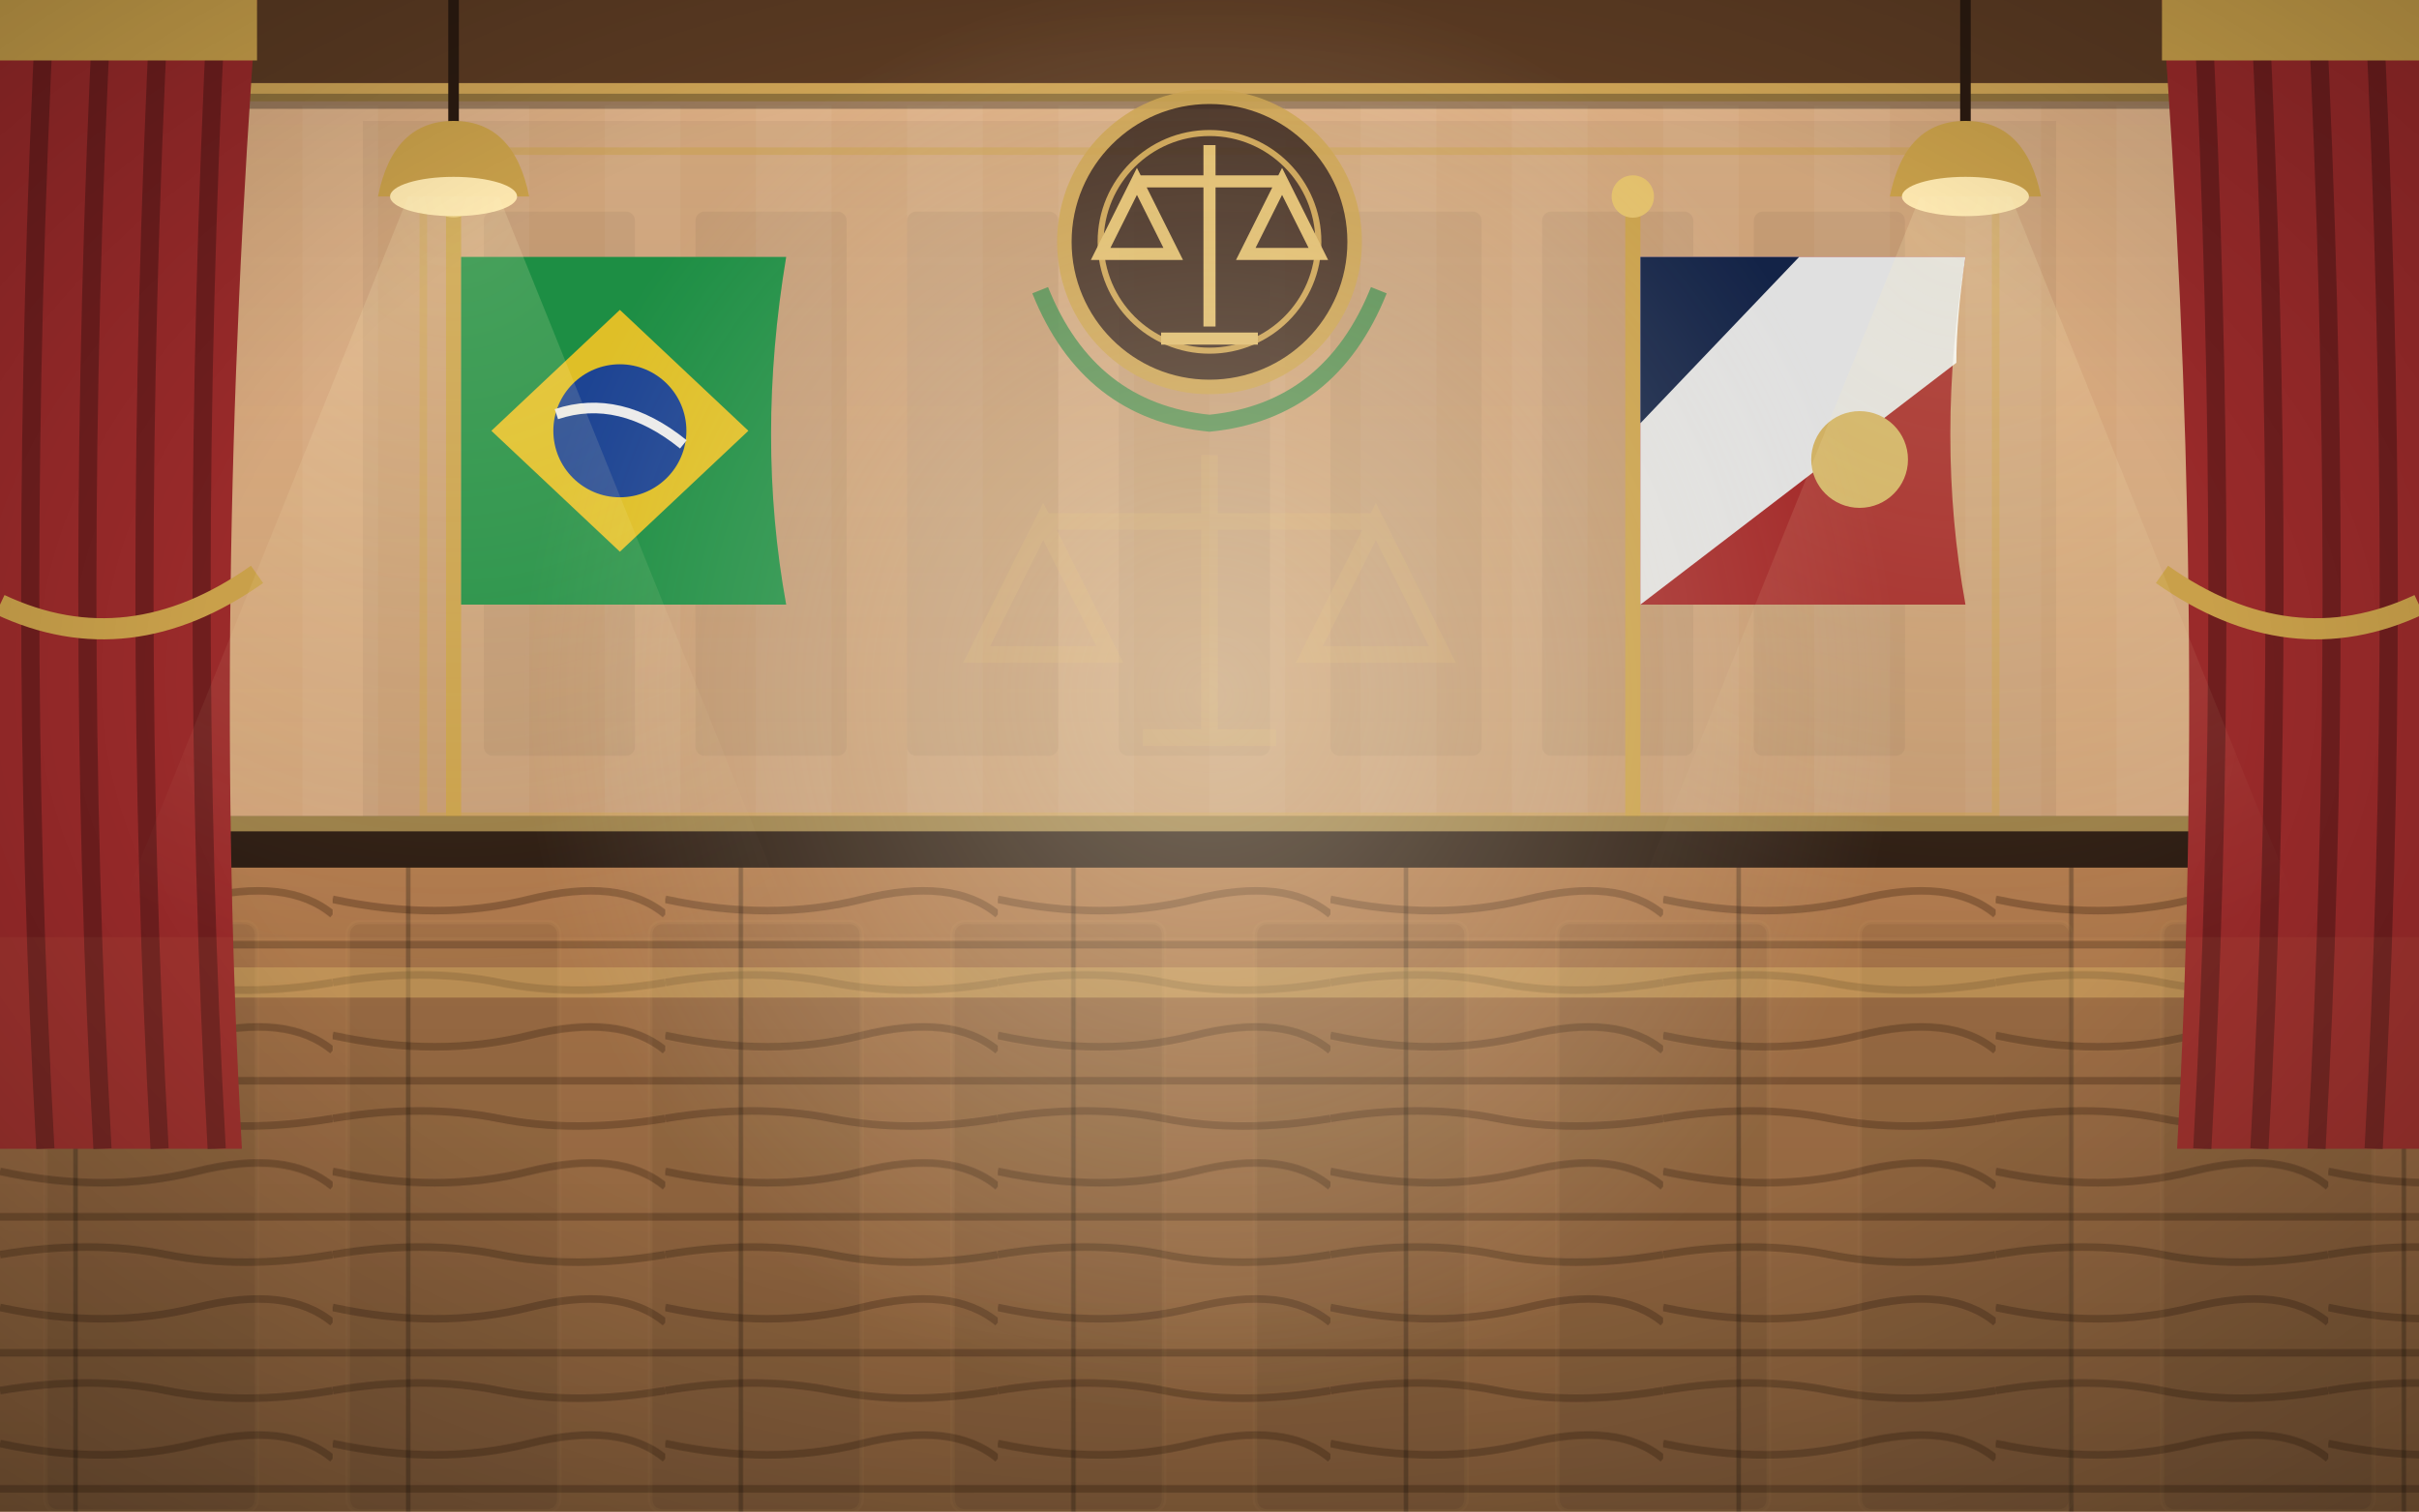
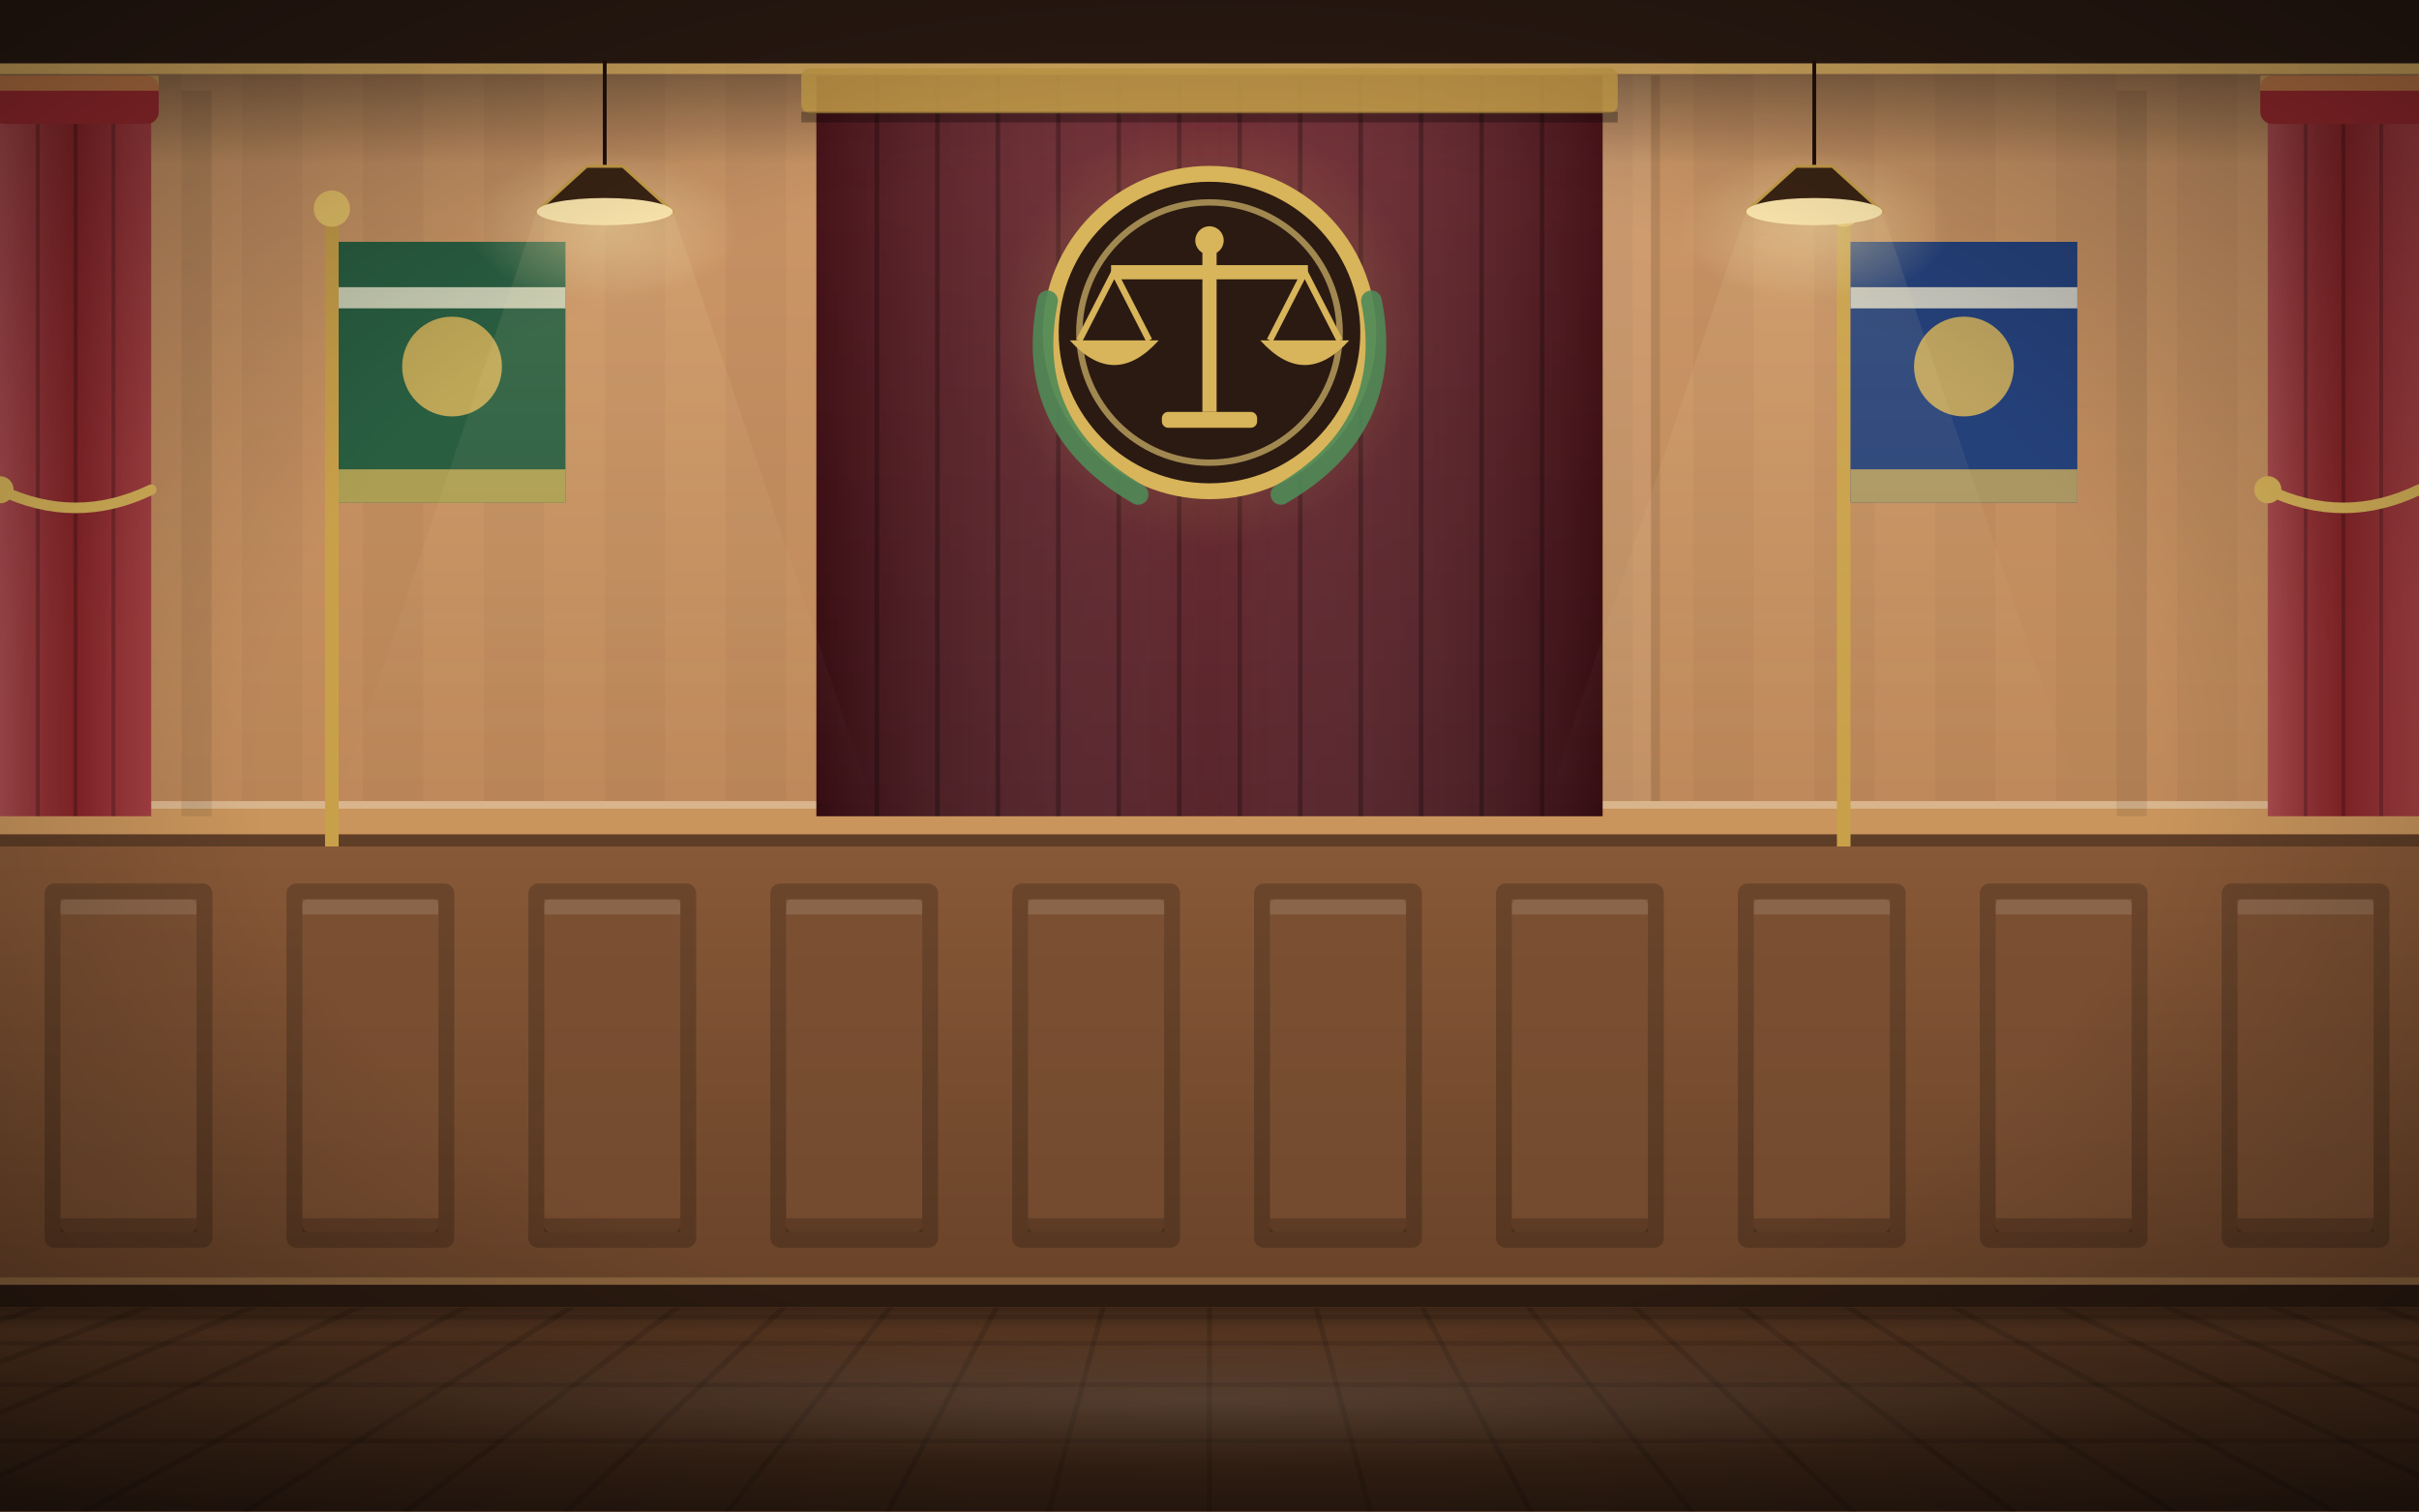
- <svg xmlns="http://www.w3.org/2000/svg" viewBox="0 0 160 100" preserveAspectRatio="xMidYMid slice" width="100%" height="100%">
+ <svg xmlns="http://www.w3.org/2000/svg" viewBox="0 0 160 100" preserveAspectRatio="xMidYMid slice" width="1920" height="1200">
  <defs>
-     <radialGradient id="cng4" cx=".5" cy="0" r="1">
-       <stop offset="0" stop-color="#fff2c0" stop-opacity=".9" />
-       <stop offset="1" stop-color="#fff2c0" stop-opacity="0" />
-     </radialGradient>
-     <radialGradient id="vgg4" cx=".5" cy=".45" r=".75">
-       <stop offset=".55" stop-color="#000" stop-opacity="0" />
-       <stop offset="1" stop-color="#000" stop-opacity=".3" />
-     </radialGradient>
-     <radialGradient id="glg4" cx=".5" cy=".5" r=".5">
-       <stop offset="0" stop-color="#fff6dc" stop-opacity=".38" />
-       <stop offset="1" stop-color="#fff6dc" stop-opacity="0" />
-     </radialGradient>
-     <pattern id="wdg4" width="22" height="9" patternUnits="userSpaceOnUse">
-       <rect width="22" height="9" fill="#b0794c" />
-       <path d="M0 2Q6 1 11 2T22 2M0 5.5Q7 7 13 5.5T22 6.5M0 8.5H22" stroke="#6a4226" stroke-width=".5" fill="none" opacity=".55" />
-       <path d="M5 0V9" stroke="#000" stroke-width=".3" opacity=".25" />
-     </pattern>
-     <linearGradient id="wshg4" x1="0" y1="0" x2="0" y2="1">
-       <stop offset="0" stop-color="#000" stop-opacity="0" />
-       <stop offset="1" stop-color="#000" stop-opacity="0.22" />
-     </linearGradient>
-     <linearGradient id="wl2g4" x1="0" y1="0" x2="0" y2="1">
-       <stop offset="0" stop-color="#d9a878" />
-       <stop offset="1" stop-color="#d9a878" stop-opacity=".8" />
-     </linearGradient>
-     <linearGradient id="skg4" x1="0" y1="0" x2="0" y2="1">
-       <stop offset="0" stop-color="#7fb4e8" />
-       <stop offset="1" stop-color="#e8f2ff" />
-     </linearGradient>
+     <linearGradient id="ju1" x1="0" y1="0" x2="0" y2="1">
+       <stop offset="0" stop-color="#cf9a6a" />
+       <stop offset="1" stop-color="#b07a4c" />
+     </linearGradient>
+     <linearGradient id="ju2" x1="0" y1="0" x2="0" y2="1">
+       <stop offset="0" stop-color="#000" stop-opacity="0.3" />
+       <stop offset="1" stop-color="#000" stop-opacity="0" />
+     </linearGradient>
+     <linearGradient id="ju3" x1="0" y1="0" x2="0" y2="1">
+       <stop offset="0" stop-color="#8a5a38" />
+       <stop offset="1" stop-color="#5a3822" />
+     </linearGradient>
+     <clipPath id="ju4">
+       <rect x="0" y="86.5" width="160" height="13.5" />
+     </clipPath>
+     <linearGradient id="ju5" x1="0" y1="0" x2="0" y2="1">
+       <stop offset="0" stop-color="#5a3822" />
+       <stop offset="1" stop-color="#2a1a10" />
+     </linearGradient>
+     <radialGradient id="ju6" cx="0.5" cy="0.5" r="0.5">
+       <stop offset="0" stop-color="#fff" stop-opacity="0.1" />
+       <stop offset="1" stop-color="#fff" stop-opacity="0" />
+     </radialGradient>
+     <linearGradient id="ju7" x1="0" y1="0" x2="0" y2="1">
+       <stop offset="0" stop-color="#000" stop-opacity="0.35" />
+       <stop offset="1" stop-color="#000" stop-opacity="0" />
+     </linearGradient>
+     <linearGradient id="ju8" x1="0" y1="0" x2="0" y2="1">
+       <stop offset="0" stop-color="#6a1e26" />
+       <stop offset="1" stop-color="#4a1219" />
+     </linearGradient>
+     <linearGradient id="ju9" x1="0" y1="0" x2="1" y2="0">
+       <stop offset="0" stop-color="#000" stop-opacity="0.3" />
+       <stop offset="0.5" stop-color="#fff" stop-opacity="0.08" />
+       <stop offset="1" stop-color="#000" stop-opacity="0.3" />
+     </linearGradient>
+     <radialGradient id="ju10" cx="0.5" cy="0.5" r="0.5">
+       <stop offset="0" stop-color="#d8b45a" stop-opacity="0.35" />
+       <stop offset="1" stop-color="#d8b45a" stop-opacity="0" />
+     </radialGradient>
+     <linearGradient id="ju11" x1="0" y1="0" x2="1" y2="0">
+       <stop offset="0" stop-color="#fff" stop-opacity="0.16" />
+       <stop offset="0.5" stop-color="#000" stop-opacity="0.12" />
+       <stop offset="1" stop-color="#fff" stop-opacity="0.1" />
+     </linearGradient>
+     <linearGradient id="ju12" x1="0" y1="0" x2="1" y2="0">
+       <stop offset="0" stop-color="#fff" stop-opacity="0.16" />
+       <stop offset="0.5" stop-color="#000" stop-opacity="0.12" />
+       <stop offset="1" stop-color="#fff" stop-opacity="0.1" />
+     </linearGradient>
+     <radialGradient id="ju13" cx="0.5" cy="0.5" r="0.5">
+       <stop offset="0" stop-color="#ffe9b0" stop-opacity="0.45" />
+       <stop offset="1" stop-color="#ffe9b0" stop-opacity="0" />
+     </radialGradient>
+     <linearGradient id="ju14" x1="0" y1="0" x2="0" y2="1">
+       <stop offset="0" stop-color="#ffe9b0" stop-opacity="0.1" />
+       <stop offset="1" stop-color="#ffe9b0" stop-opacity="0" />
+     </linearGradient>
+     <radialGradient id="ju15" cx="0.5" cy="0.5" r="0.5">
+       <stop offset="0" stop-color="#ffe9b0" stop-opacity="0.45" />
+       <stop offset="1" stop-color="#ffe9b0" stop-opacity="0" />
+     </radialGradient>
+     <linearGradient id="ju16" x1="0" y1="0" x2="0" y2="1">
+       <stop offset="0" stop-color="#ffe9b0" stop-opacity="0.1" />
+       <stop offset="1" stop-color="#ffe9b0" stop-opacity="0" />
+     </linearGradient>
+     <radialGradient id="ju17" cx="0.5" cy="0.5" r="0.78">
+       <stop offset="0.5" stop-color="#000" stop-opacity="0" />
+       <stop offset="1" stop-color="#000" stop-opacity="0.5" />
+     </radialGradient>
  </defs>
-   <rect width="160" height="100" fill="#8a5a38" />
-   <rect width="160" height="56" fill="url(#wl2g4)" />
-   <rect width="160" height="56" fill="#fff" opacity=".08" />
-   <rect x="0" y="7" width="5" height="48" fill="#fff" opacity=".05" />
-   <rect x="10" y="7" width="5" height="48" fill="#fff" opacity=".05" />
-   <rect x="20" y="7" width="5" height="48" fill="#fff" opacity=".05" />
-   <rect x="30" y="7" width="5" height="48" fill="#fff" opacity=".05" />
-   <rect x="40" y="7" width="5" height="48" fill="#fff" opacity=".05" />
-   <rect x="50" y="7" width="5" height="48" fill="#fff" opacity=".05" />
-   <rect x="60" y="7" width="5" height="48" fill="#fff" opacity=".05" />
-   <rect x="70" y="7" width="5" height="48" fill="#fff" opacity=".05" />
-   <rect x="80" y="7" width="5" height="48" fill="#fff" opacity=".05" />
-   <rect x="90" y="7" width="5" height="48" fill="#fff" opacity=".05" />
-   <rect x="100" y="7" width="5" height="48" fill="#fff" opacity=".05" />
-   <rect x="110" y="7" width="5" height="48" fill="#fff" opacity=".05" />
-   <rect x="120" y="7" width="5" height="48" fill="#fff" opacity=".05" />
-   <rect x="130" y="7" width="5" height="48" fill="#fff" opacity=".05" />
-   <rect x="140" y="7" width="5" height="48" fill="#fff" opacity=".05" />
-   <rect x="150" y="7" width="5" height="48" fill="#fff" opacity=".05" />
-   <rect width="160" height="5.5" fill="#5a3a22" />
-   <rect y="5.5" width="160" height="1.2" fill="#c9a04a" opacity=".8" />
-   <path d="M0 6.7H160" stroke="#000" stroke-opacity=".3" />
-   <rect x="24" y="8" width="112" height="48" fill="#000" opacity=".05" />
-   <rect x="28" y="10" width="104" height="44" fill="none" stroke="#c9a04a" stroke-width=".5" opacity=".5" />
-   <rect x="32" y="14" width="10" height="36" fill="#000" opacity=".05" rx=".6" />
-   <rect x="46" y="14" width="10" height="36" fill="#000" opacity=".05" rx=".6" />
-   <rect x="60" y="14" width="10" height="36" fill="#000" opacity=".05" rx=".6" />
-   <rect x="74" y="14" width="10" height="36" fill="#000" opacity=".05" rx=".6" />
-   <rect x="88" y="14" width="10" height="36" fill="#000" opacity=".05" rx=".6" />
-   <rect x="102" y="14" width="10" height="36" fill="#000" opacity=".05" rx=".6" />
-   <rect x="116" y="14" width="10" height="36" fill="#000" opacity=".05" rx=".6" />
-   <g transform="translate(80 16) scale(0.8)" opacity="0.85">
-     <circle r="12" fill="#2a1710" stroke="#c9a04a" stroke-width="1.2" />
-     <circle r="9" fill="none" stroke="#c9a04a" stroke-width=".5" />
-     <g stroke="#e2bf6a" stroke-width="1" fill="none">
-       <path d="M0 -8V7M-6 -5H6M-6 -5l-3 6h6zM6 -5l-3 6h6z" />
-       <path d="M-4 8H4" />
-     </g>
-     <path d="M-14 4Q-10 14 0 15Q10 14 14 4" stroke="#3f8a4a" stroke-width="1.4" fill="none" />
+   <rect x="0" y="0" width="160" height="100" fill="url(#ju1)" />
+   <rect x="0" y="4" width="4" height="52" fill="#000" opacity="0.035" />
+   <rect x="8" y="4" width="4" height="52" fill="#000" opacity="0.035" />
+   <rect x="16" y="4" width="4" height="52" fill="#000" opacity="0.035" />
+   <rect x="24" y="4" width="4" height="52" fill="#000" opacity="0.035" />
+   <rect x="32" y="4" width="4" height="52" fill="#000" opacity="0.035" />
+   <rect x="40" y="4" width="4" height="52" fill="#000" opacity="0.035" />
+   <rect x="48" y="4" width="4" height="52" fill="#000" opacity="0.035" />
+   <rect x="56" y="4" width="4" height="52" fill="#000" opacity="0.035" />
+   <rect x="64" y="4" width="4" height="52" fill="#000" opacity="0.035" />
+   <rect x="72" y="4" width="4" height="52" fill="#000" opacity="0.035" />
+   <rect x="80" y="4" width="4" height="52" fill="#000" opacity="0.035" />
+   <rect x="88" y="4" width="4" height="52" fill="#000" opacity="0.035" />
+   <rect x="96" y="4" width="4" height="52" fill="#000" opacity="0.035" />
+   <rect x="104" y="4" width="4" height="52" fill="#000" opacity="0.035" />
+   <rect x="112" y="4" width="4" height="52" fill="#000" opacity="0.035" />
+   <rect x="120" y="4" width="4" height="52" fill="#000" opacity="0.035" />
+   <rect x="128" y="4" width="4" height="52" fill="#000" opacity="0.035" />
+   <rect x="136" y="4" width="4" height="52" fill="#000" opacity="0.035" />
+   <rect x="144" y="4" width="4" height="52" fill="#000" opacity="0.035" />
+   <rect x="152" y="4" width="4" height="52" fill="#000" opacity="0.035" />
+   <rect x="2" y="5" width="3.2" height="50" fill="#fff" opacity="0.07" />
+   <rect x="5.2" y="5" width="0.6" height="50" fill="#000" opacity="0.1" />
+   <rect x="58" y="5" width="3.2" height="50" fill="#fff" opacity="0.07" />
+   <rect x="61.2" y="5" width="0.6" height="50" fill="#000" opacity="0.1" />
+   <rect x="106" y="5" width="3.2" height="50" fill="#fff" opacity="0.07" />
+   <rect x="109.2" y="5" width="0.6" height="50" fill="#000" opacity="0.1" />
+   <rect x="0" y="0" width="160" height="4.2" fill="#2a1a12" />
+   <rect x="0" y="4.2" width="160" height="0.7" fill="#d8b45a" opacity="0.65" />
+   <rect x="0" y="4.9" width="160" height="6" fill="url(#ju2)" />
+   <rect x="0" y="54" width="160" height="46" fill="url(#ju3)" />
+   <rect x="0" y="53" width="160" height="2.2" fill="#c9955c" />
+   <rect x="0" y="55.2" width="160" height="0.8" fill="#000" opacity="0.3" />
+   <rect x="0" y="53" width="160" height="0.5" fill="#fff" opacity="0.3" />
+   <rect x="3" y="58.5" width="11" height="24" fill="#000" opacity="0.2" rx="0.6" stroke="#000" stroke-width="0.1" />
+   <rect x="4" y="59.5" width="9" height="22" fill="#8a5a38" opacity="0.55" rx="0.4" />
+   <rect x="4" y="59.5" width="9" height="1" fill="#fff" opacity="0.12" />
+   <rect x="4" y="80.6" width="9" height="0.9" fill="#000" opacity="0.2" />
+   <rect x="19" y="58.5" width="11" height="24" fill="#000" opacity="0.2" rx="0.6" stroke="#000" stroke-width="0.1" />
+   <rect x="20" y="59.5" width="9" height="22" fill="#8a5a38" opacity="0.55" rx="0.4" />
+   <rect x="20" y="59.5" width="9" height="1" fill="#fff" opacity="0.12" />
+   <rect x="20" y="80.6" width="9" height="0.9" fill="#000" opacity="0.2" />
+   <rect x="35" y="58.5" width="11" height="24" fill="#000" opacity="0.2" rx="0.6" stroke="#000" stroke-width="0.1" />
+   <rect x="36" y="59.5" width="9" height="22" fill="#8a5a38" opacity="0.55" rx="0.4" />
+   <rect x="36" y="59.5" width="9" height="1" fill="#fff" opacity="0.12" />
+   <rect x="36" y="80.6" width="9" height="0.9" fill="#000" opacity="0.2" />
+   <rect x="51" y="58.5" width="11" height="24" fill="#000" opacity="0.2" rx="0.6" stroke="#000" stroke-width="0.1" />
+   <rect x="52" y="59.5" width="9" height="22" fill="#8a5a38" opacity="0.55" rx="0.4" />
+   <rect x="52" y="59.5" width="9" height="1" fill="#fff" opacity="0.12" />
+   <rect x="52" y="80.6" width="9" height="0.9" fill="#000" opacity="0.2" />
+   <rect x="67" y="58.5" width="11" height="24" fill="#000" opacity="0.2" rx="0.6" stroke="#000" stroke-width="0.1" />
+   <rect x="68" y="59.5" width="9" height="22" fill="#8a5a38" opacity="0.55" rx="0.4" />
+   <rect x="68" y="59.5" width="9" height="1" fill="#fff" opacity="0.12" />
+   <rect x="68" y="80.6" width="9" height="0.9" fill="#000" opacity="0.2" />
+   <rect x="83" y="58.5" width="11" height="24" fill="#000" opacity="0.2" rx="0.6" stroke="#000" stroke-width="0.1" />
+   <rect x="84" y="59.5" width="9" height="22" fill="#8a5a38" opacity="0.55" rx="0.4" />
+   <rect x="84" y="59.5" width="9" height="1" fill="#fff" opacity="0.12" />
+   <rect x="84" y="80.6" width="9" height="0.9" fill="#000" opacity="0.2" />
+   <rect x="99" y="58.5" width="11" height="24" fill="#000" opacity="0.2" rx="0.6" stroke="#000" stroke-width="0.1" />
+   <rect x="100" y="59.5" width="9" height="22" fill="#8a5a38" opacity="0.55" rx="0.4" />
+   <rect x="100" y="59.5" width="9" height="1" fill="#fff" opacity="0.12" />
+   <rect x="100" y="80.6" width="9" height="0.9" fill="#000" opacity="0.2" />
+   <rect x="115" y="58.5" width="11" height="24" fill="#000" opacity="0.2" rx="0.6" stroke="#000" stroke-width="0.1" />
+   <rect x="116" y="59.5" width="9" height="22" fill="#8a5a38" opacity="0.55" rx="0.4" />
+   <rect x="116" y="59.5" width="9" height="1" fill="#fff" opacity="0.12" />
+   <rect x="116" y="80.6" width="9" height="0.9" fill="#000" opacity="0.2" />
+   <rect x="131" y="58.5" width="11" height="24" fill="#000" opacity="0.2" rx="0.6" stroke="#000" stroke-width="0.1" />
+   <rect x="132" y="59.5" width="9" height="22" fill="#8a5a38" opacity="0.55" rx="0.4" />
+   <rect x="132" y="59.5" width="9" height="1" fill="#fff" opacity="0.12" />
+   <rect x="132" y="80.6" width="9" height="0.9" fill="#000" opacity="0.2" />
+   <rect x="147" y="58.5" width="11" height="24" fill="#000" opacity="0.2" rx="0.6" stroke="#000" stroke-width="0.1" />
+   <rect x="148" y="59.5" width="9" height="22" fill="#8a5a38" opacity="0.55" rx="0.4" />
+   <rect x="148" y="59.5" width="9" height="1" fill="#fff" opacity="0.12" />
+   <rect x="148" y="80.6" width="9" height="0.9" fill="#000" opacity="0.2" />
+   <rect x="0" y="84.5" width="160" height="2" fill="#2a1a10" />
+   <rect x="0" y="84.5" width="160" height="0.5" fill="#c9955c" opacity="0.6" />
+   <rect x="0" y="86.5" width="160" height="13.5" fill="url(#ju5)" />
+   <g clip-path="url(#ju4)">
+     <line x1="80" y1="60" x2="-180.4" y2="130" stroke="#000" stroke-width="0.35" opacity="0.14" />
+     <line x1="80" y1="60" x2="-161.8" y2="130" stroke="#000" stroke-width="0.35" opacity="0.14" />
+     <line x1="80" y1="60" x2="-143.2" y2="130" stroke="#000" stroke-width="0.35" opacity="0.14" />
+     <line x1="80" y1="60" x2="-124.6" y2="130" stroke="#000" stroke-width="0.35" opacity="0.14" />
+     <line x1="80" y1="60" x2="-106" y2="130" stroke="#000" stroke-width="0.35" opacity="0.14" />
+     <line x1="80" y1="60" x2="-87.4" y2="130" stroke="#000" stroke-width="0.35" opacity="0.14" />
+     <line x1="80" y1="60" x2="-68.8" y2="130" stroke="#000" stroke-width="0.35" opacity="0.14" />
+     <line x1="80" y1="60" x2="-50.2" y2="130" stroke="#000" stroke-width="0.35" opacity="0.14" />
+     <line x1="80" y1="60" x2="-31.6" y2="130" stroke="#000" stroke-width="0.35" opacity="0.14" />
+     <line x1="80" y1="60" x2="-13" y2="130" stroke="#000" stroke-width="0.35" opacity="0.14" />
+     <line x1="80" y1="60" x2="5.6" y2="130" stroke="#000" stroke-width="0.35" opacity="0.14" />
+     <line x1="80" y1="60" x2="24.2" y2="130" stroke="#000" stroke-width="0.35" opacity="0.14" />
+     <line x1="80" y1="60" x2="42.8" y2="130" stroke="#000" stroke-width="0.35" opacity="0.14" />
+     <line x1="80" y1="60" x2="61.4" y2="130" stroke="#000" stroke-width="0.35" opacity="0.14" />
+     <line x1="80" y1="60" x2="80" y2="130" stroke="#000" stroke-width="0.35" opacity="0.14" />
+     <line x1="80" y1="60" x2="98.6" y2="130" stroke="#000" stroke-width="0.35" opacity="0.14" />
+     <line x1="80" y1="60" x2="117.2" y2="130" stroke="#000" stroke-width="0.35" opacity="0.14" />
+     <line x1="80" y1="60" x2="135.8" y2="130" stroke="#000" stroke-width="0.35" opacity="0.14" />
+     <line x1="80" y1="60" x2="154.4" y2="130" stroke="#000" stroke-width="0.35" opacity="0.14" />
+     <line x1="80" y1="60" x2="173" y2="130" stroke="#000" stroke-width="0.35" opacity="0.14" />
+     <line x1="80" y1="60" x2="191.6" y2="130" stroke="#000" stroke-width="0.35" opacity="0.14" />
+     <line x1="80" y1="60" x2="210.2" y2="130" stroke="#000" stroke-width="0.35" opacity="0.14" />
+     <line x1="80" y1="60" x2="228.8" y2="130" stroke="#000" stroke-width="0.35" opacity="0.14" />
+     <line x1="80" y1="60" x2="247.4" y2="130" stroke="#000" stroke-width="0.35" opacity="0.14" />
+     <line x1="80" y1="60" x2="266" y2="130" stroke="#000" stroke-width="0.35" opacity="0.14" />
+     <line x1="80" y1="60" x2="284.6" y2="130" stroke="#000" stroke-width="0.35" opacity="0.14" />
+     <line x1="80" y1="60" x2="303.2" y2="130" stroke="#000" stroke-width="0.35" opacity="0.14" />
+     <line x1="80" y1="60" x2="321.8" y2="130" stroke="#000" stroke-width="0.35" opacity="0.14" />
+     <line x1="80" y1="60" x2="340.4" y2="130" stroke="#000" stroke-width="0.35" opacity="0.14" />
+     <line x1="0" y1="87.13" x2="160" y2="87.13" stroke="#000" stroke-width="0.3" opacity="0.126" />
+     <line x1="0" y1="88.87" x2="160" y2="88.87" stroke="#000" stroke-width="0.3" opacity="0.126" />
+     <line x1="0" y1="91.61" x2="160" y2="91.61" stroke="#000" stroke-width="0.3" opacity="0.126" />
+     <line x1="0" y1="95.33" x2="160" y2="95.33" stroke="#000" stroke-width="0.3" opacity="0.126" />
  </g>
-   <g transform="translate(80 40) scale(1.1)" stroke="#e2bf6a" stroke-width="1" fill="none" opacity="0.18">
-     <path d="M0 -9V8M-10 -5H10M-10 -5l-4 8h8zM10 -5l-4 8h8zM-4 8H4" />
-   </g>
-   <g>
-     <rect x="29.5" y="14" width="1" height="62" fill="#c9a04a" />
-     <circle cx="30" cy="13" r="1.4" fill="#e2bf6a" />
-     <path d="M30.5 17H52Q50 29 52 40H30.5Z" fill="#1f9a4a" />
-     <path d="M41 20.5L49.5 28.5L41 36.5L32.5 28.5Z" fill="#f2cf2a" />
-     <circle cx="41" cy="28.5" r="4.4" fill="#1f4aa0" />
-     <path d="M36.8 27.4Q41 26 45.2 29.4" stroke="#fff" stroke-width=".7" fill="none" />
-     <path d="M30.5 17H52Q50 29 52 40H30.5Z" fill="#000" opacity=".08" />
-   </g>
-   <g>
-     <rect x="107.5" y="14" width="1" height="62" fill="#c9a04a" />
-     <circle cx="108" cy="13" r="1.4" fill="#e2bf6a" />
-     <path d="M108.5 17H130Q128 29 130 40H108.5Z" fill="#b02a2a" />
-     <path d="M108.5 17H130Q129.4 21 129.4 24L108.5 40Z" fill="#f3f3f3" />
-     <path d="M108.5 17H119L108.5 28Z" fill="#15264d" />
-     <circle cx="123" cy="30.4" r="3.2" fill="#e2bf6a" />
-     <path d="M108.5 17H130Q128 29 130 40H108.5Z" fill="#000" opacity=".08" />
-   </g>
-   <rect y="56" width="160" height="44" fill="url(#wdg4)" />
-   <rect y="56" width="160" height="44" fill="url(#wshg4)" />
-   <rect x="3" y="61" width="14" height="39" rx=".8" fill="#000" opacity=".07" stroke="#f0d28a" stroke-width=".3" stroke-opacity=".5" />
-   <rect x="23" y="61" width="14" height="39" rx=".8" fill="#000" opacity=".07" stroke="#f0d28a" stroke-width=".3" stroke-opacity=".5" />
-   <rect x="43" y="61" width="14" height="39" rx=".8" fill="#000" opacity=".07" stroke="#f0d28a" stroke-width=".3" stroke-opacity=".5" />
-   <rect x="63" y="61" width="14" height="39" rx=".8" fill="#000" opacity=".07" stroke="#f0d28a" stroke-width=".3" stroke-opacity=".5" />
-   <rect x="83" y="61" width="14" height="39" rx=".8" fill="#000" opacity=".07" stroke="#f0d28a" stroke-width=".3" stroke-opacity=".5" />
-   <rect x="103" y="61" width="14" height="39" rx=".8" fill="#000" opacity=".07" stroke="#f0d28a" stroke-width=".3" stroke-opacity=".5" />
-   <rect x="123" y="61" width="14" height="39" rx=".8" fill="#000" opacity=".07" stroke="#f0d28a" stroke-width=".3" stroke-opacity=".5" />
-   <rect x="143" y="61" width="14" height="39" rx=".8" fill="#000" opacity=".07" stroke="#f0d28a" stroke-width=".3" stroke-opacity=".5" />
-   <rect y="54" width="160" height="3.4" fill="#2a1a10" />
-   <rect y="54" width="160" height="1" fill="#e2bf6a" opacity=".6" />
-   <rect y="64" width="160" height="2" fill="#e2bf6a" opacity=".35" />
-   <rect y="66" width="160" height="34" fill="#000" opacity=".08" />
-   <path d="M0 0H17Q14 40 16 76H0Z" fill="#9a2a2a" />
-   <path d="M3 0Q1 40 3 76" stroke="#000" stroke-width="1.2" opacity=".28" fill="none" />
-   <path d="M6.778 0Q4.778 40 6.778 76" stroke="#000" stroke-width="1.2" opacity=".28" fill="none" />
-   <path d="M10.556 0Q8.556 40 10.556 76" stroke="#000" stroke-width="1.2" opacity=".28" fill="none" />
-   <path d="M14.333 0Q12.333 40 14.333 76" stroke="#000" stroke-width="1.2" opacity=".28" fill="none" />
-   <path d="M0 0H17V4H0Z" fill="#c9a04a" />
-   <path d="M0 40Q8.5 44 17 38" stroke="#c9a04a" stroke-width="1.4" fill="none" />
-   <path d="M160 0H143Q146 40 144 76H160Z" fill="#9a2a2a" />
-   <path d="M157 0Q159 40 157 76" stroke="#000" stroke-width="1.2" opacity=".28" fill="none" />
-   <path d="M153.222 0Q155.222 40 153.222 76" stroke="#000" stroke-width="1.2" opacity=".28" fill="none" />
-   <path d="M149.444 0Q151.444 40 149.444 76" stroke="#000" stroke-width="1.2" opacity=".28" fill="none" />
-   <path d="M145.667 0Q147.667 40 145.667 76" stroke="#000" stroke-width="1.2" opacity=".28" fill="none" />
-   <path d="M160 0H143V4H160Z" fill="#c9a04a" />
-   <path d="M160 40Q151.5 44 143 38" stroke="#c9a04a" stroke-width="1.4" fill="none" />
-   <path d="M30 0V9" stroke="#2a1a10" stroke-width=".7" />
-   <path d="M25 13Q26 8 30 8Q34 8 35 13Z" fill="#c9a04a" />
-   <ellipse cx="30" cy="13" rx="4.2" ry="1.3" fill="#ffe9b0" />
-   <path d="M130 0V9" stroke="#2a1a10" stroke-width=".7" />
-   <path d="M125 13Q126 8 130 8Q134 8 135 13Z" fill="#c9a04a" />
-   <ellipse cx="130" cy="13" rx="4.2" ry="1.3" fill="#ffe9b0" />
-   <polygon points="27,13 33,13 54,65 6,65" fill="url(#cng4)" opacity="0.22" />
-   <polygon points="127,13 133,13 154,65 106,65" fill="url(#cng4)" opacity="0.22" />
-   <rect y="62" width="160" height="38" fill="#ffd27a" opacity=".05" />
-   <ellipse cx="80" cy="46" rx="46" ry="48" fill="url(#glg4)" />
-   <rect width="160" height="100" fill="url(#vgg4)" />
+   <ellipse cx="80" cy="92.58" rx="70" ry="4.32" fill="url(#ju6)" />
+   <rect x="0" y="86.5" width="160" height="1.6" fill="url(#ju7)" />
+   <rect x="54" y="5" width="52" height="49" fill="url(#ju8)" />
+   <rect x="54" y="5" width="52" height="49" fill="url(#ju9)" />
+   <line x1="58" y1="5" x2="58" y2="54" stroke="#000" stroke-width="0.3" opacity="0.25" />
+   <line x1="62" y1="5" x2="62" y2="54" stroke="#000" stroke-width="0.3" opacity="0.25" />
+   <line x1="66" y1="5" x2="66" y2="54" stroke="#000" stroke-width="0.3" opacity="0.25" />
+   <line x1="70" y1="5" x2="70" y2="54" stroke="#000" stroke-width="0.3" opacity="0.25" />
+   <line x1="74" y1="5" x2="74" y2="54" stroke="#000" stroke-width="0.3" opacity="0.25" />
+   <line x1="78" y1="5" x2="78" y2="54" stroke="#000" stroke-width="0.3" opacity="0.25" />
+   <line x1="82" y1="5" x2="82" y2="54" stroke="#000" stroke-width="0.3" opacity="0.25" />
+   <line x1="86" y1="5" x2="86" y2="54" stroke="#000" stroke-width="0.3" opacity="0.25" />
+   <line x1="90" y1="5" x2="90" y2="54" stroke="#000" stroke-width="0.3" opacity="0.25" />
+   <line x1="94" y1="5" x2="94" y2="54" stroke="#000" stroke-width="0.3" opacity="0.25" />
+   <line x1="98" y1="5" x2="98" y2="54" stroke="#000" stroke-width="0.3" opacity="0.25" />
+   <line x1="102" y1="5" x2="102" y2="54" stroke="#000" stroke-width="0.3" opacity="0.25" />
+   <rect x="53" y="4.5" width="54" height="3" fill="#c9a04a" opacity="0.9" rx="0.6" />
+   <rect x="53" y="7.4" width="54" height="0.7" fill="#000" opacity="0.3" />
+   <circle cx="80" cy="22" r="14.18" fill="url(#ju10)" />
+   <circle cx="80" cy="22" r="10.5" fill="#2a1a12" stroke="#d8b45a" stroke-width="1.05" />
+   <circle cx="80" cy="22" r="8.61" fill="none" opacity="0.6" stroke="#f0d27a" stroke-width="0.42" />
+   <path d="M69.29 19.9Q67.61 28.3 75.28 32.71" fill="none" stroke="#4f8a58" stroke-width="1.365" stroke-linecap="round" stroke-linejoin="round" opacity="0.9" />
+   <path d="M90.71 19.9Q92.39 28.3 84.72 32.71" fill="none" stroke="#4f8a58" stroke-width="1.365" stroke-linecap="round" stroke-linejoin="round" opacity="0.9" />
+   <line x1="80" y1="16.23" x2="80" y2="27.25" stroke="#d8b45a" stroke-width="0.94" />
+   <line x1="73.49" y1="18.01" x2="86.51" y2="18.01" stroke="#d8b45a" stroke-width="0.94" />
+   <circle cx="80" cy="15.91" r="0.94" fill="#d8b45a" />
+   <line x1="73.7" y1="18.01" x2="71.39" y2="22.52" stroke="#d8b45a" stroke-width="0.42" />
+   <line x1="73.7" y1="18.01" x2="76.01" y2="22.52" stroke="#d8b45a" stroke-width="0.42" />
+   <path d="M70.76 22.52H76.64Q73.7 25.78 70.76 22.52Z" fill="#d8b45a" />
+   <line x1="86.3" y1="18.01" x2="83.99" y2="22.52" stroke="#d8b45a" stroke-width="0.42" />
+   <line x1="86.3" y1="18.01" x2="88.61" y2="22.52" stroke="#d8b45a" stroke-width="0.42" />
+   <path d="M83.36 22.52H89.24Q86.3 25.78 83.36 22.52Z" fill="#d8b45a" />
+   <rect x="76.85" y="27.25" width="6.3" height="1.05" fill="#d8b45a" rx="0.42" />
+   <rect x="21.5" y="14" width="0.9" height="42" fill="#c9a04a" />
+   <circle cx="21.95" cy="13.8" r="1.2" fill="#e8c46a" />
+   <rect x="22.4" y="16" width="15" height="17.25" fill="#2f6a4a" />
+   <rect x="22.4" y="16" width="15" height="17.25" fill="#000" opacity="0.12" />
+   <rect x="22.4" y="31.05" width="15" height="2.2" fill="#d8b45a" opacity="0.75" />
+   <circle cx="29.9" cy="24.25" r="3.3" fill="#d8b45a" opacity="0.85" />
+   <rect x="22.4" y="19" width="15" height="1.4" fill="#f0e8d0" opacity="0.8" />
+   <rect x="121.5" y="14" width="0.9" height="42" fill="#c9a04a" />
+   <circle cx="121.95" cy="13.8" r="1.2" fill="#e8c46a" />
+   <rect x="122.4" y="16" width="15" height="17.25" fill="#2a4a8a" />
+   <rect x="122.4" y="16" width="15" height="17.25" fill="#000" opacity="0.12" />
+   <rect x="122.4" y="31.05" width="15" height="2.2" fill="#d8b45a" opacity="0.75" />
+   <circle cx="129.9" cy="24.25" r="3.3" fill="#d8b45a" opacity="0.85" />
+   <rect x="122.4" y="19" width="15" height="1.4" fill="#f0e8d0" opacity="0.8" />
+   <rect x="0" y="6" width="10" height="48" fill="#9a2a2e" />
+   <rect x="0" y="6" width="10" height="48" fill="url(#ju11)" />
+   <line x1="2.5" y1="8" x2="2.5" y2="54" stroke="#000" stroke-width="0.25" opacity="0.22" />
+   <line x1="5" y1="8" x2="5" y2="54" stroke="#000" stroke-width="0.25" opacity="0.22" />
+   <line x1="7.5" y1="8" x2="7.5" y2="54" stroke="#000" stroke-width="0.25" opacity="0.22" />
+   <rect x="-0.5" y="5" width="11" height="3.2" fill="#9a2a2e" rx="0.8" />
+   <rect x="-0.5" y="5" width="11" height="1" fill="#d8b45a" opacity="0.55" />
+   <path d="M0 32.4Q5 34.8 10 32.4" fill="none" stroke="#d8b45a" stroke-width="0.7" stroke-linecap="round" stroke-linejoin="round" />
+   <circle cx="0" cy="32.4" r="0.9" fill="#d8b45a" />
+   <rect x="150" y="6" width="10" height="48" fill="#9a2a2e" />
+   <rect x="150" y="6" width="10" height="48" fill="url(#ju12)" />
+   <line x1="152.5" y1="8" x2="152.5" y2="54" stroke="#000" stroke-width="0.25" opacity="0.22" />
+   <line x1="155" y1="8" x2="155" y2="54" stroke="#000" stroke-width="0.25" opacity="0.22" />
+   <line x1="157.5" y1="8" x2="157.5" y2="54" stroke="#000" stroke-width="0.25" opacity="0.22" />
+   <rect x="149.5" y="5" width="11" height="3.2" fill="#9a2a2e" rx="0.8" />
+   <rect x="149.5" y="5" width="11" height="1" fill="#d8b45a" opacity="0.55" />
+   <path d="M150 32.4Q155 34.8 160 32.4" fill="none" stroke="#d8b45a" stroke-width="0.7" stroke-linecap="round" stroke-linejoin="round" />
+   <circle cx="150" cy="32.4" r="0.9" fill="#d8b45a" />
+   <ellipse cx="40" cy="15" rx="9" ry="5" fill="url(#ju13)" />
+   <line x1="40" y1="4" x2="40" y2="11" stroke="#201008" stroke-width="0.25" />
+   <polygon points="38.8,11 41.2,11 44.5,14 35.5,14" fill="#3a2414" stroke="#c9a04a" stroke-width="0.2" stroke-linejoin="round" />
+   <ellipse cx="40" cy="14" rx="4.5" ry="0.9" fill="#ffe9b0" />
+   <polygon points="35.5,14 44.5,14 58,54 22,54" fill="url(#ju14)" />
+   <ellipse cx="120" cy="15" rx="9" ry="5" fill="url(#ju15)" />
+   <line x1="120" y1="4" x2="120" y2="11" stroke="#201008" stroke-width="0.25" />
+   <polygon points="118.8,11 121.2,11 124.5,14 115.5,14" fill="#3a2414" stroke="#c9a04a" stroke-width="0.2" stroke-linejoin="round" />
+   <ellipse cx="120" cy="14" rx="4.5" ry="0.9" fill="#ffe9b0" />
+   <polygon points="115.5,14 124.5,14 138,54 102,54" fill="url(#ju16)" />
+   <rect x="12" y="6" width="2" height="48" fill="#000" opacity="0.08" />
+   <rect x="140" y="6" width="2" height="48" fill="#000" opacity="0.08" />
+   <rect width="160" height="100" fill="url(#ju17)" />
</svg>
